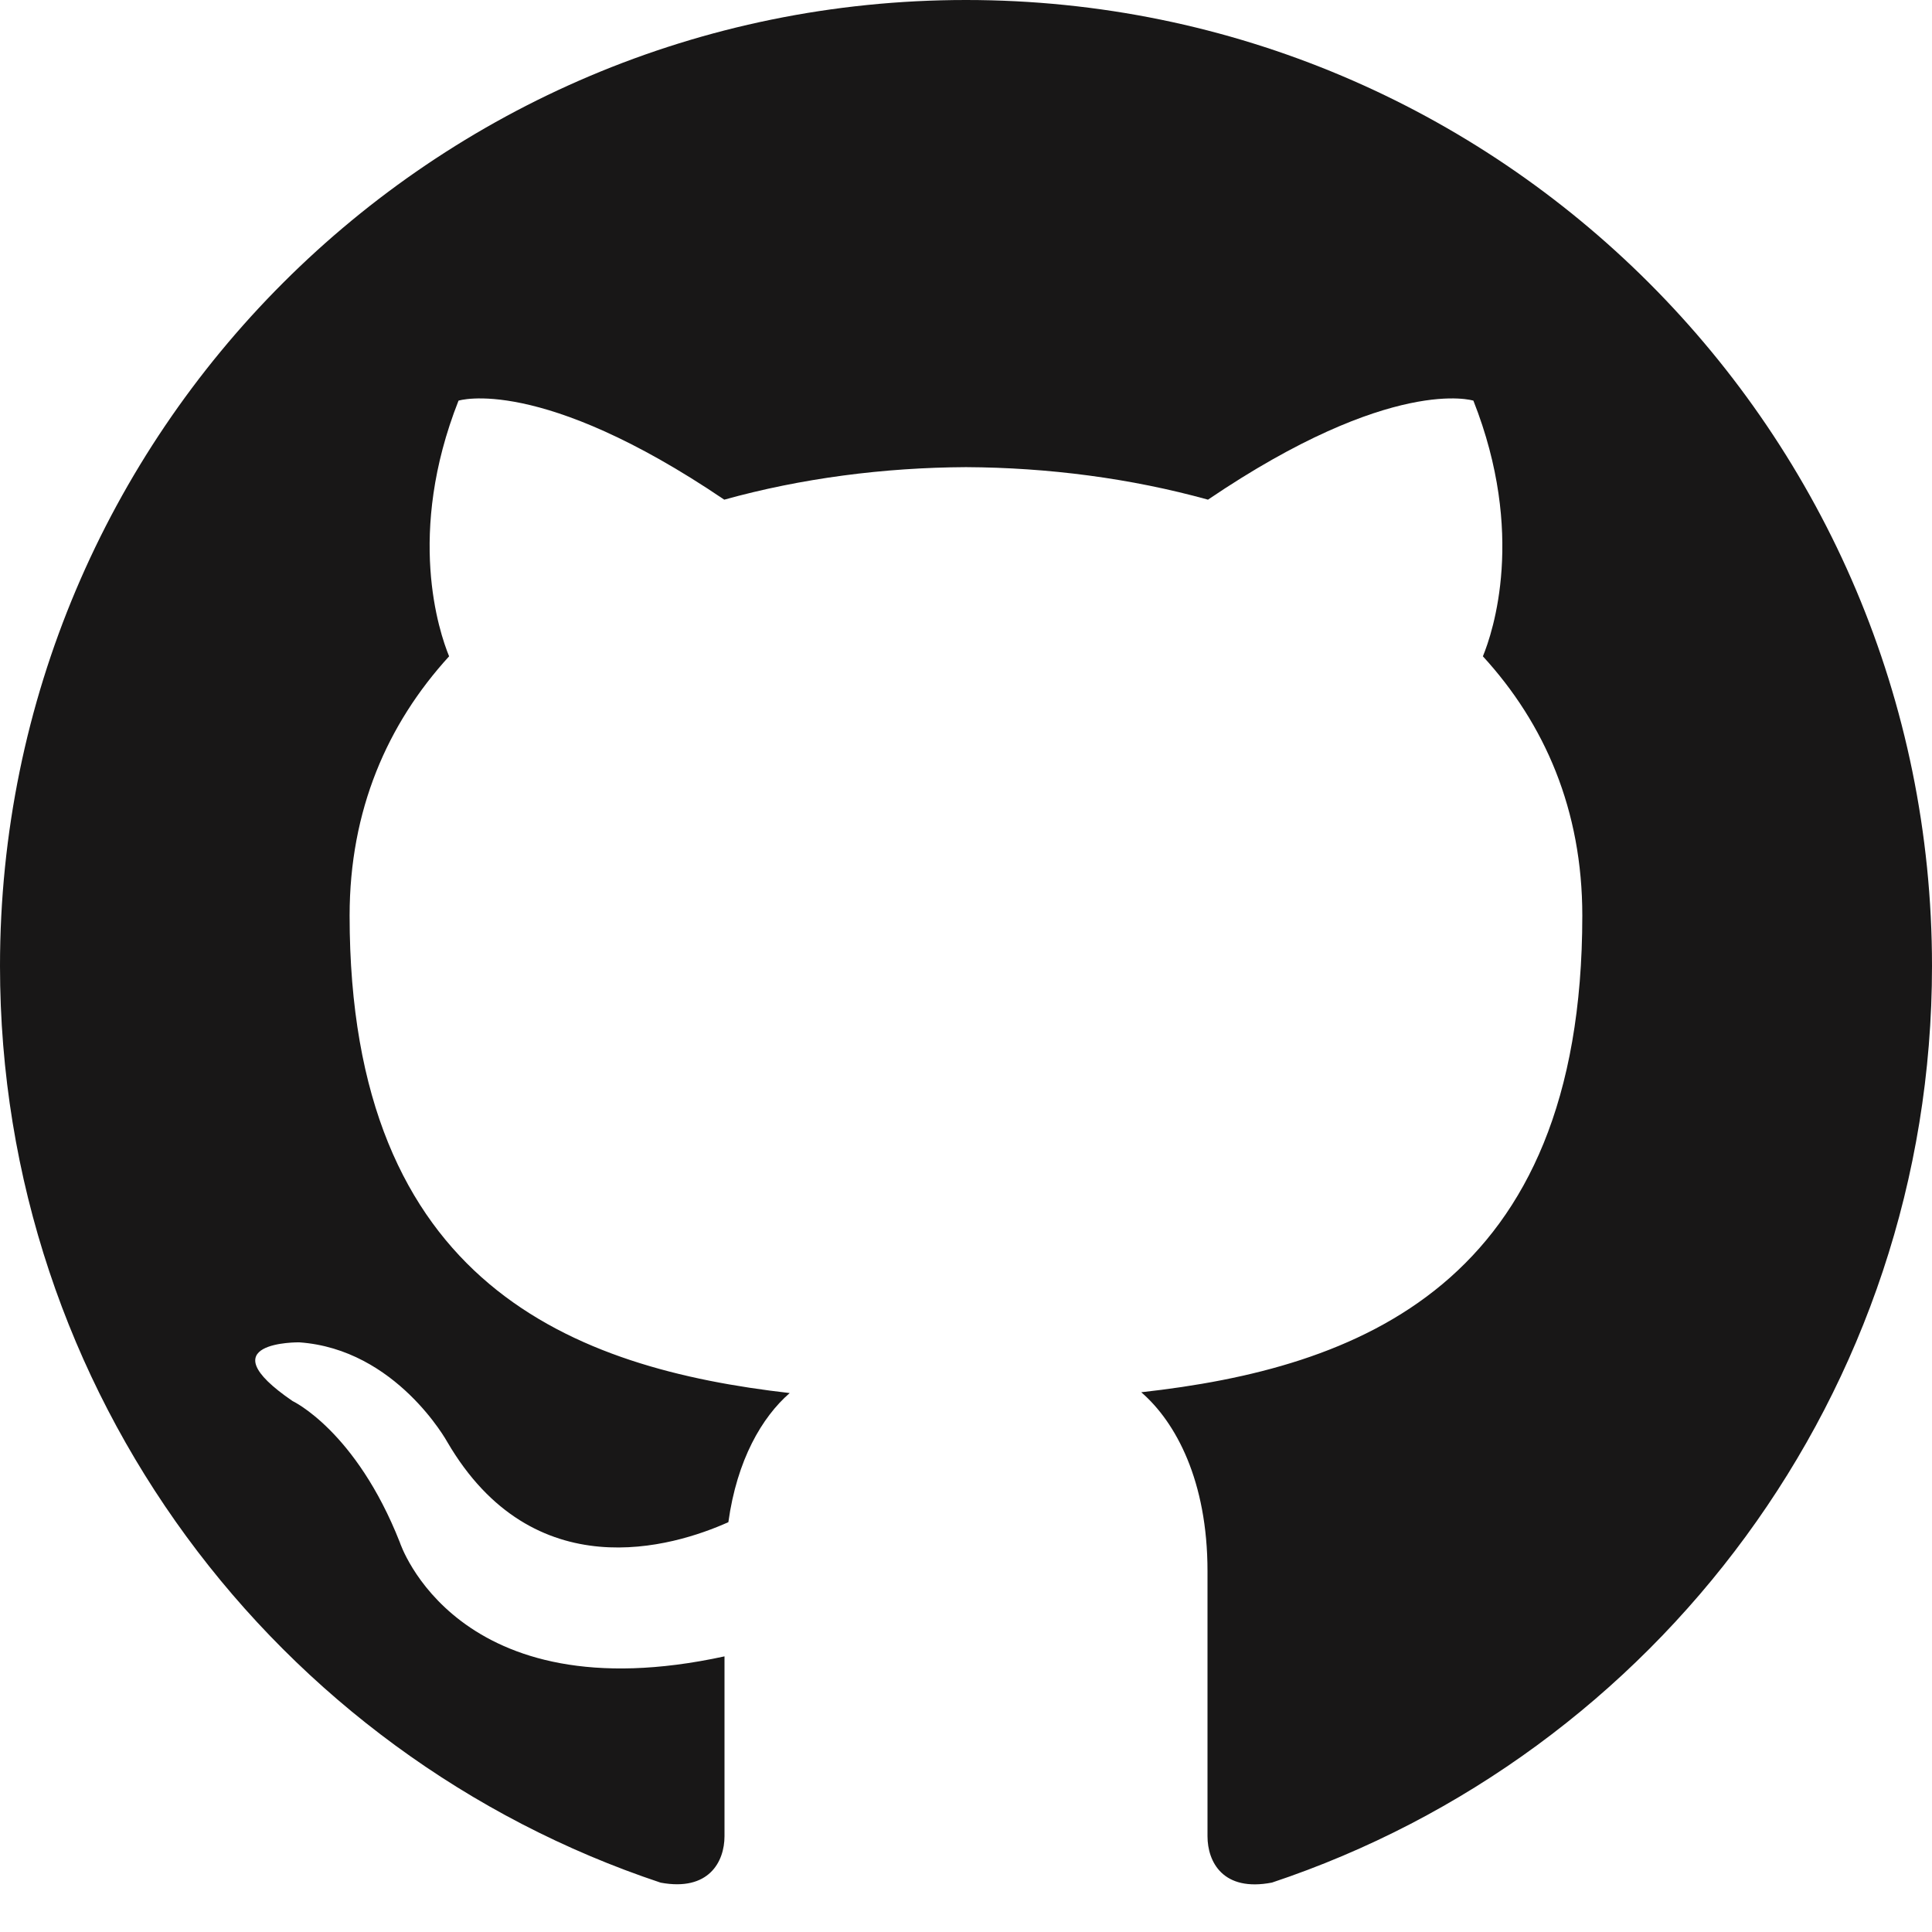
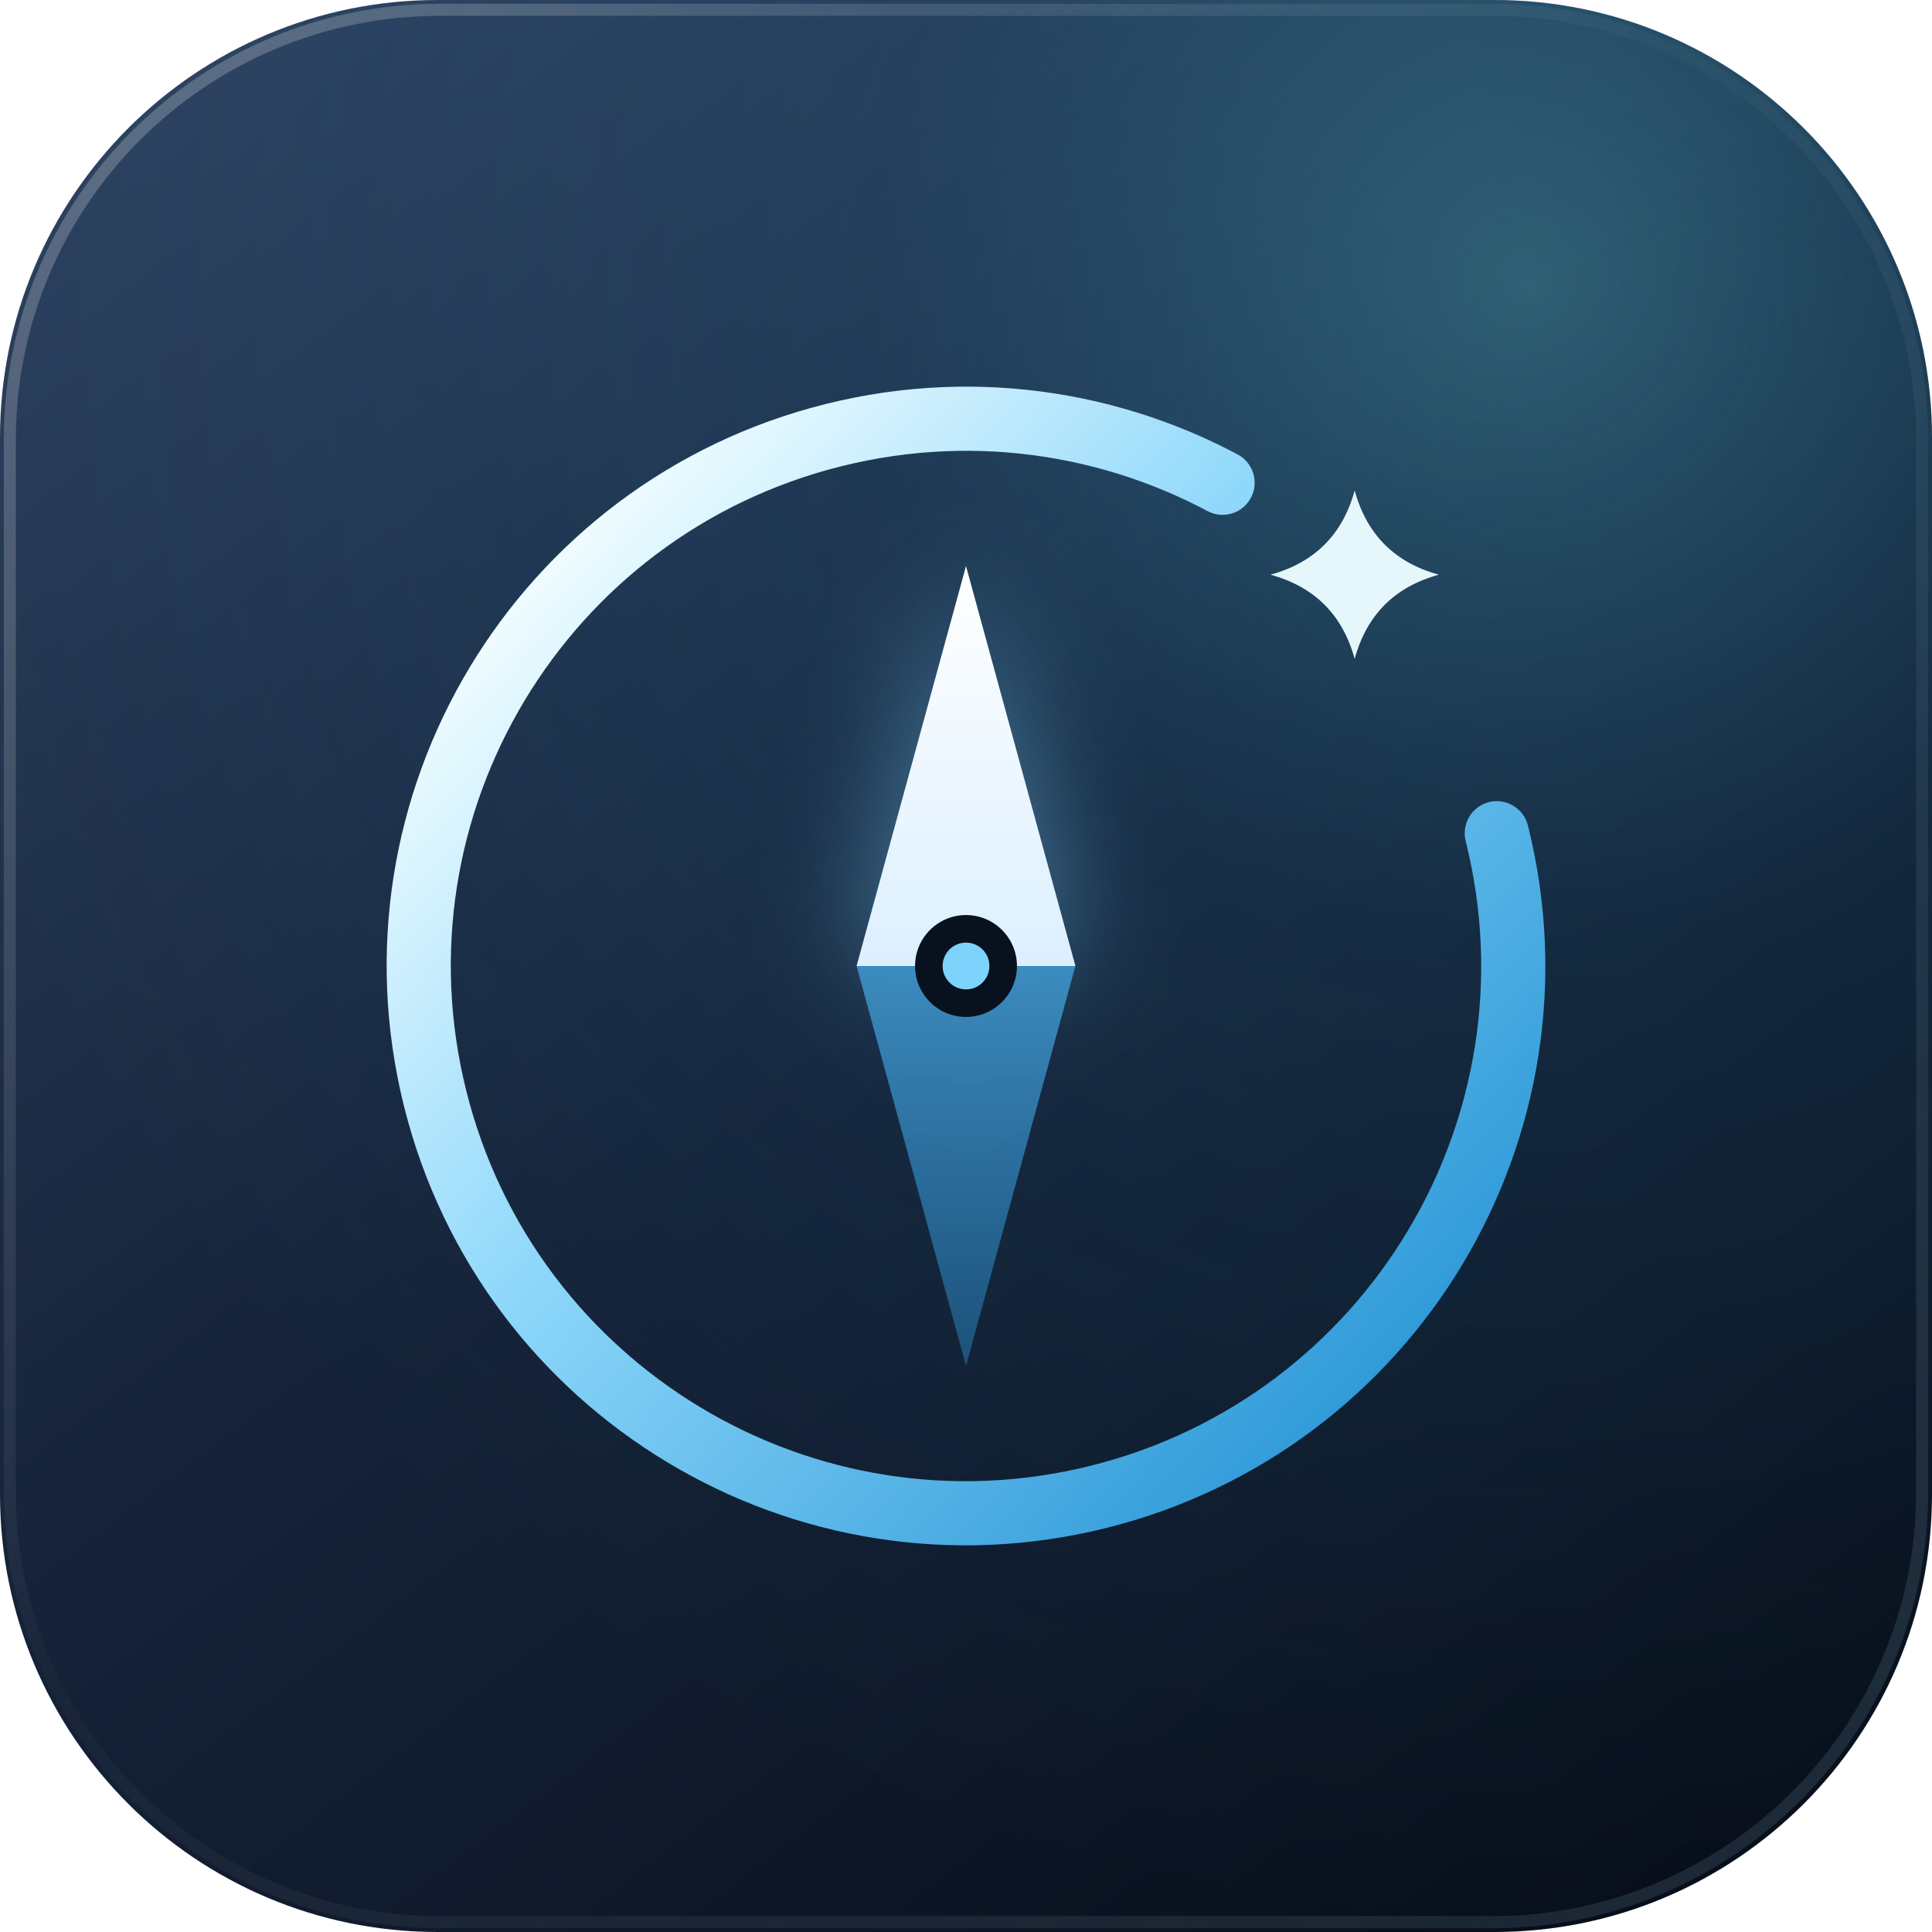
- <svg xmlns="http://www.w3.org/2000/svg" viewBox="0 0 24 24">
-   <path fill="#181717" d="M12 0c-6.626 0-12 5.373-12 12 0 5.302 3.438 9.8 8.207 11.387.599.111.793-.261.793-.577v-2.234c-3.338.726-4.033-1.416-4.033-1.416-.546-1.387-1.333-1.756-1.333-1.756-1.089-.745.083-.729.083-.729 1.205.084 1.839 1.237 1.839 1.237 1.07 1.834 2.807 1.304 3.492.997.107-.775.418-1.305.762-1.604-2.665-.305-5.467-1.334-5.467-5.931 0-1.311.469-2.381 1.236-3.221-.124-.303-.535-1.524.117-3.176 0 0 1.008-.322 3.301 1.23.957-.266 1.983-.399 3.003-.404 1.02.005 2.047.138 3.006.404 2.291-1.552 3.297-1.23 3.297-1.23.653 1.653.242 2.874.118 3.176.77.84 1.235 1.911 1.235 3.221 0 4.609-2.807 5.624-5.479 5.921.43.372.823 1.102.823 2.222v3.293c0 .319.192.694.801.576 4.765-1.589 8.199-6.086 8.199-11.386 0-6.627-5.373-12-12-12z" />
+ <svg xmlns="http://www.w3.org/2000/svg" viewBox="0 0 512 512" width="512" height="512">
+   <defs>
+     <linearGradient id="bg" x1="0.12" y1="0" x2="0.88" y2="1">
+       <stop offset="0" stop-color="#2c405e" />
+       <stop offset="0.48" stop-color="#152238" />
+       <stop offset="1" stop-color="#070d18" />
+     </linearGradient>
+     <radialGradient id="glow" cx="0.79" cy="0.15" r="0.85">
+       <stop offset="0" stop-color="#67e8f9" stop-opacity="0.30" />
+       <stop offset="0.40" stop-color="#38bdf8" stop-opacity="0.09" />
+       <stop offset="1" stop-color="#38bdf8" stop-opacity="0" />
+     </radialGradient>
+     <linearGradient id="ring" x1="0.2" y1="0.05" x2="0.8" y2="0.95">
+       <stop offset="0" stop-color="#f2fdff" />
+       <stop offset="0.40" stop-color="#8fd8fb" />
+       <stop offset="1" stop-color="#2f9ad8" />
+     </linearGradient>
+     <linearGradient id="up" x1="0.5" y1="0" x2="0.5" y2="1">
+       <stop offset="0" stop-color="#ffffff" />
+       <stop offset="1" stop-color="#dcefff" />
+     </linearGradient>
+     <linearGradient id="dn" x1="0.5" y1="0" x2="0.5" y2="1">
+       <stop offset="0" stop-color="#3d8fc4" stop-opacity="0.95" />
+       <stop offset="1" stop-color="#1d5580" stop-opacity="0.92" />
+     </linearGradient>
+     <linearGradient id="rim" x1="0" y1="0" x2="1" y2="1">
+       <stop offset="0" stop-color="#ffffff" stop-opacity="0.26" />
+       <stop offset="0.45" stop-color="#ffffff" stop-opacity="0.02" />
+       <stop offset="1" stop-color="#9fd9f7" stop-opacity="0.14" />
+     </linearGradient>
+     <filter id="soft" x="-60%" y="-60%" width="220%" height="220%">
+       <feGaussianBlur stdDeviation="15" />
+     </filter>
+   </defs>
+   <rect width="512" height="512" rx="116" fill="url(#bg)" />
+   <rect width="512" height="512" rx="116" fill="url(#glow)" />
+   <rect x="2.6" y="2.6" width="506.8" height="506.8" rx="114" fill="none" stroke="url(#rim)" stroke-width="3.2" />
+   <g transform="rotate(-14 256 256)">
+     <circle cx="256" cy="256" r="145" fill="none" stroke="url(#ring)" stroke-width="17" stroke-linecap="round" stroke-dasharray="789.59 121.47" />
+   </g>
+   <path d="M256 150 L285 256 L227 256 Z" fill="#7dd3fc" opacity="0.45" filter="url(#soft)" />
+   <path d="M256 150 L285 256 L227 256 Z" fill="url(#up)" />
+   <path d="M256 362 L285 256 L227 256 Z" fill="url(#dn)" />
+   <circle cx="256" cy="256" r="13.5" fill="#08111e" />
+   <circle cx="256" cy="256" r="6.2" fill="#7dd3fc" />
+   <path d="M359 130 q4.8 17.5 22.3 22.3 q-17.5 4.8 -22.3 22.3 q-4.8 -17.5 -22.3 -22.3 q17.5 -4.8 22.3 -22.3 Z" fill="#eafbff" opacity="0.98" />
</svg>
